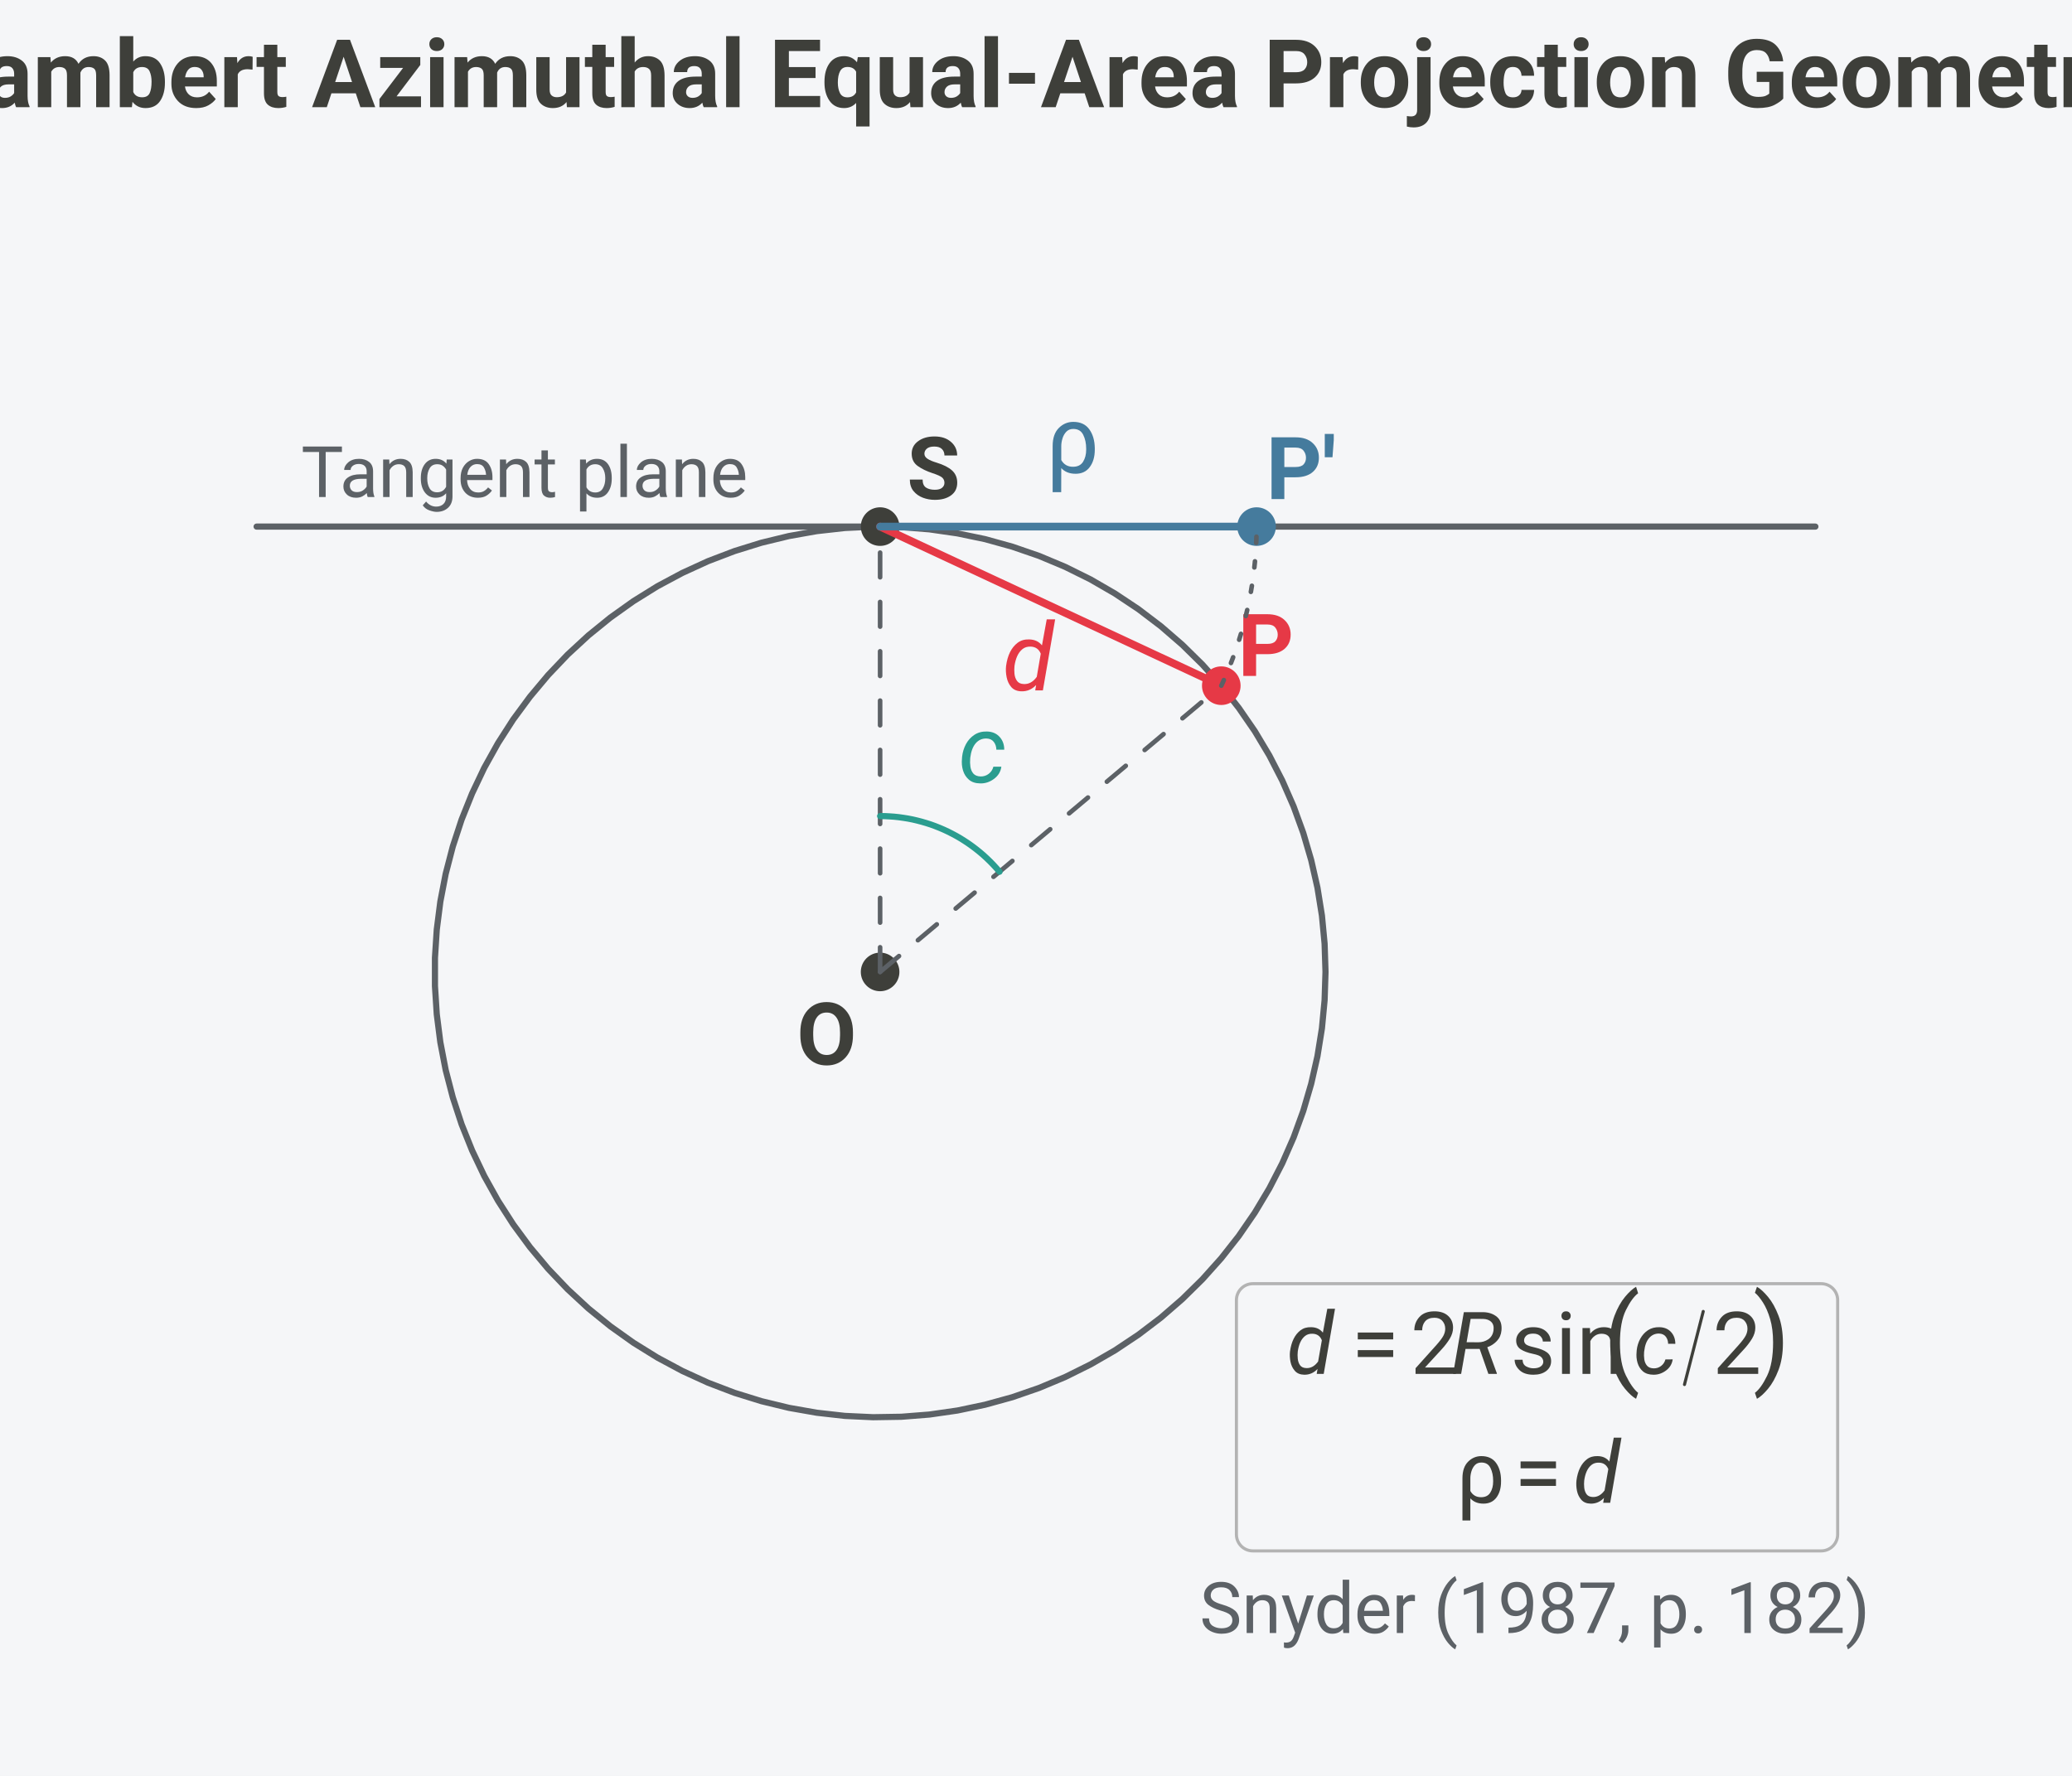
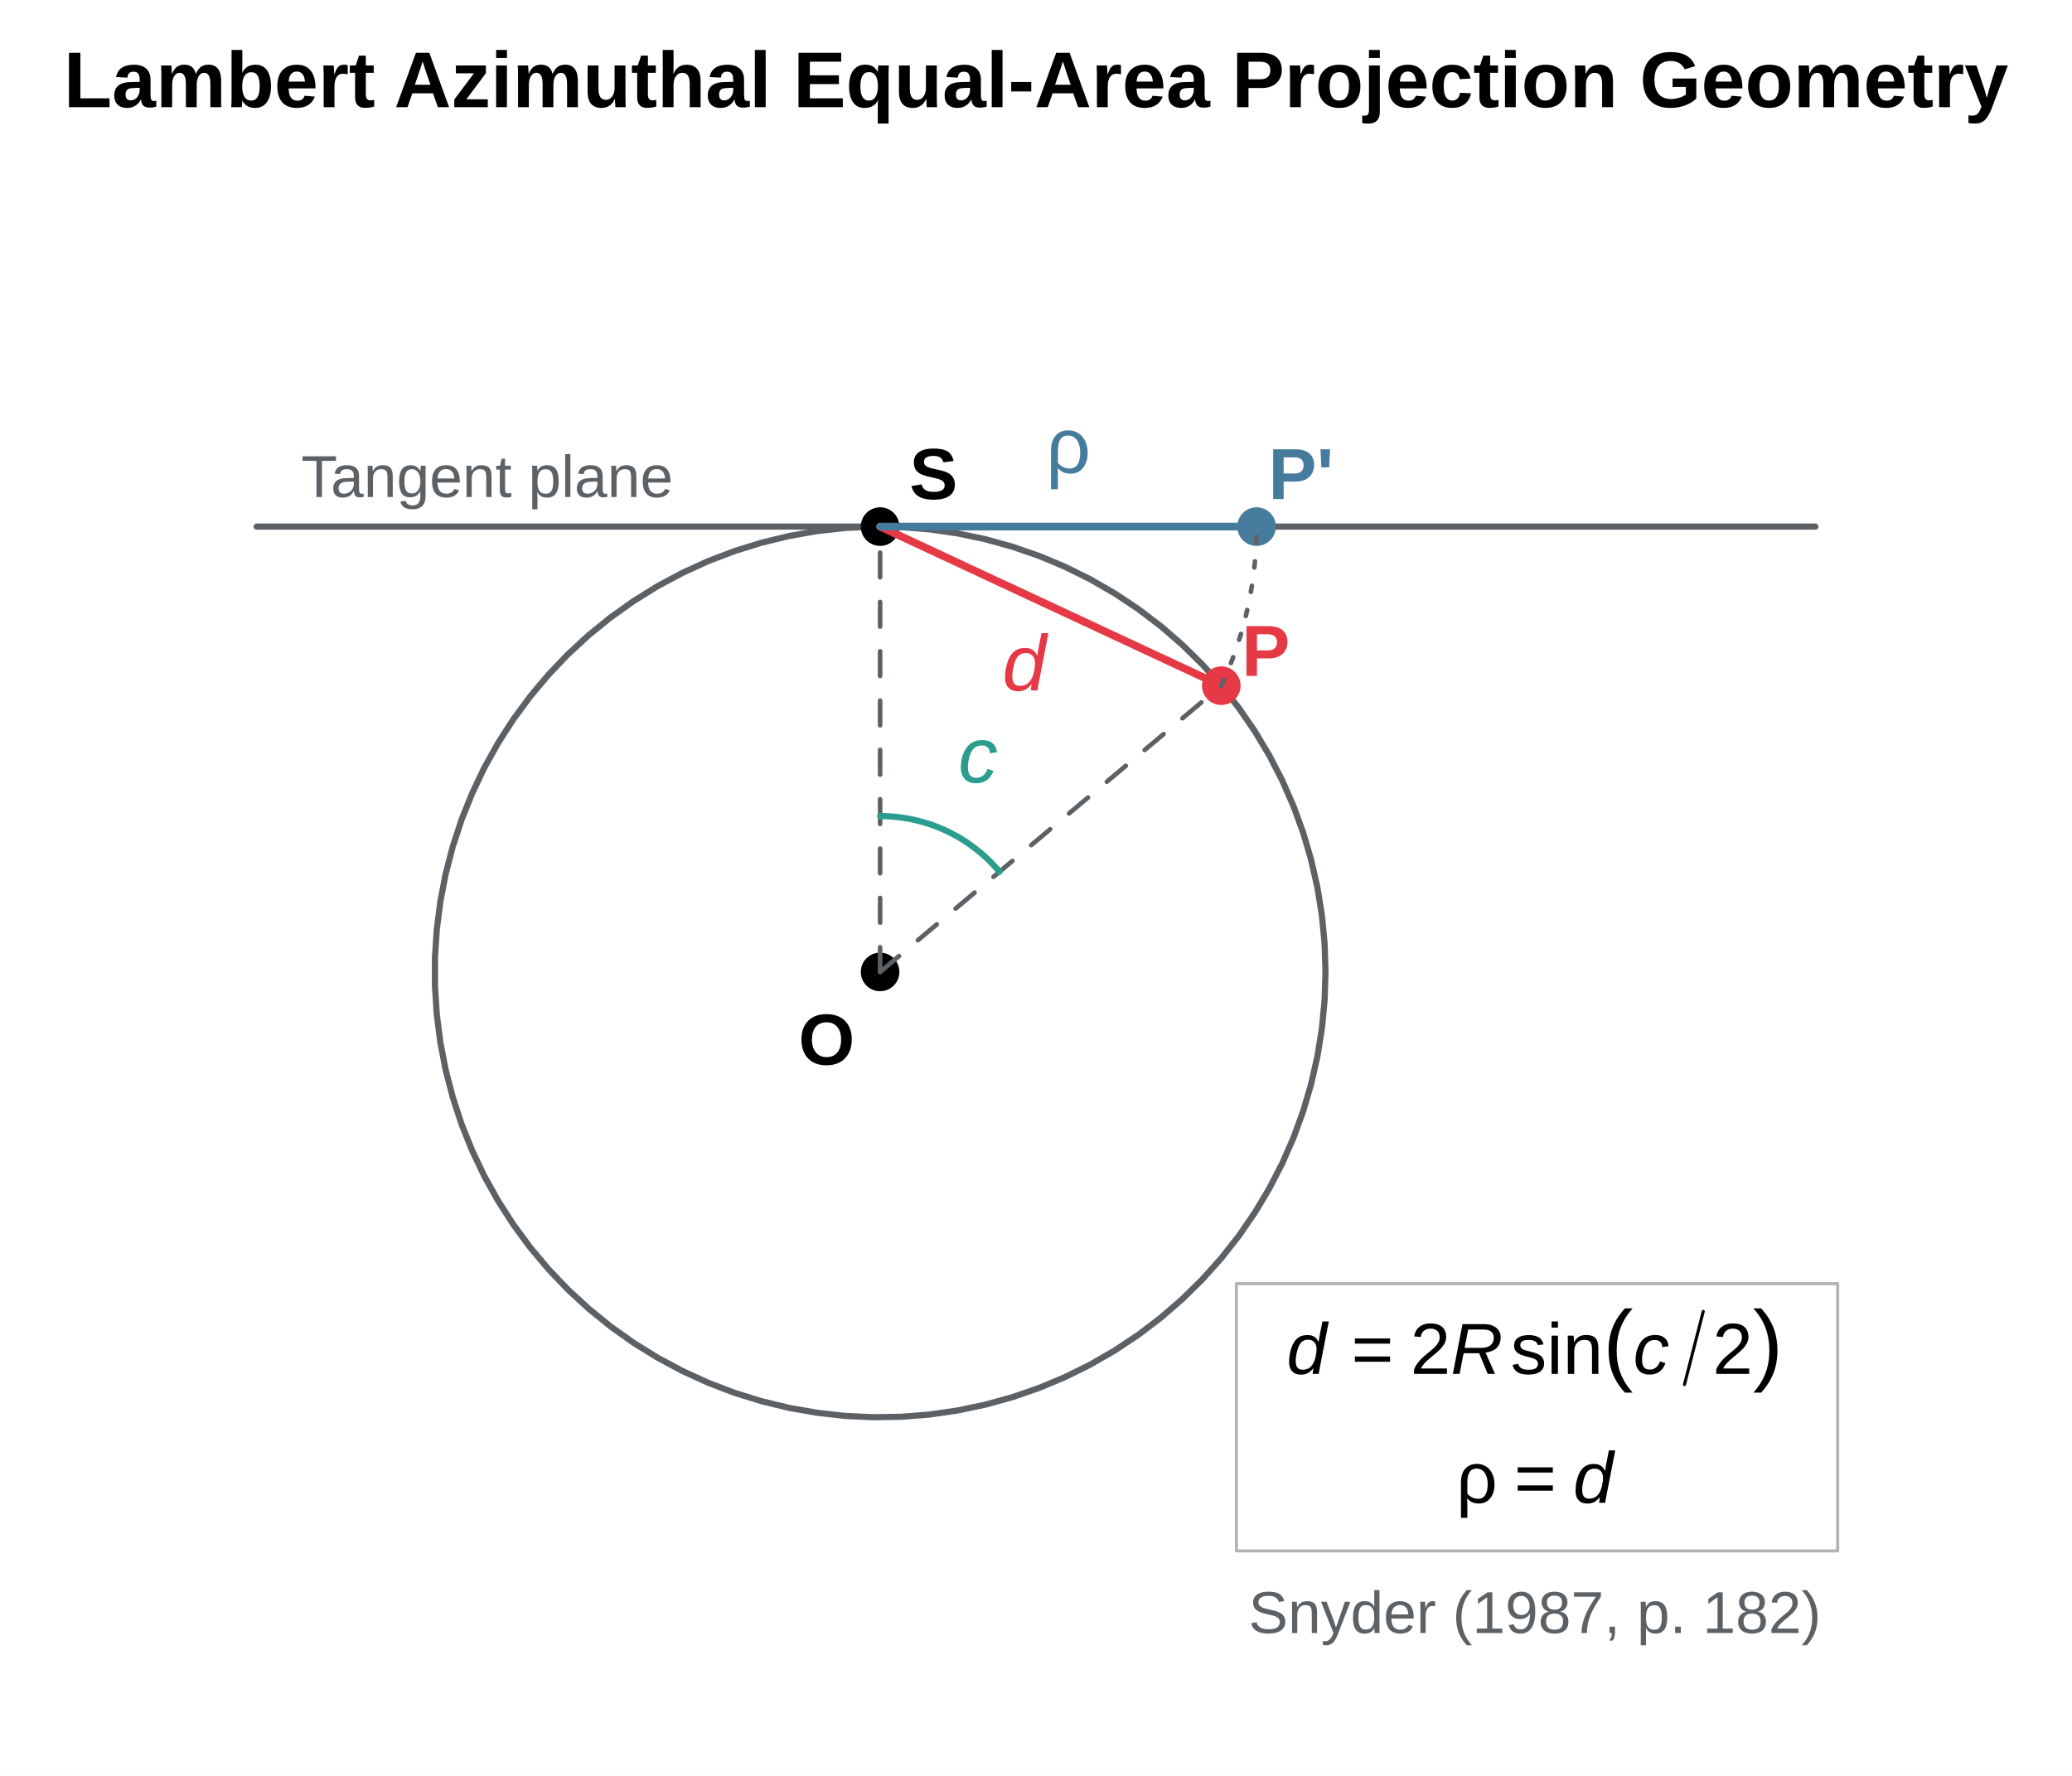
<svg xmlns="http://www.w3.org/2000/svg" width="504.00pt" height="432.00pt" viewBox="0 0 504.00 432.00">
  <g class="svglite">
    <defs>
      <style type="text/css">
-     /* theme-aware-processed */
-     .svglite line, .svglite polyline, .svglite polygon, .svglite path, .svglite circle {
+     .svglite line, .svglite polyline, .svglite polygon, .svglite path, .svglite rect, .svglite circle {
      fill: none;
-       stroke: #3E3F3A;
-       stroke-linecap: round;
-       stroke-linejoin: round;
-       stroke-miterlimit: 10.00;
-     }
-     .svglite &gt; g &gt; rect {
-       fill: none;
-       stroke: #3E3F3A;
+       stroke: #000000;
      stroke-linecap: round;
      stroke-linejoin: round;
      stroke-miterlimit: 10.00;
    }
    .svglite text {
      white-space: pre;
-       fill: #3E3F3A;
    }
    .svglite g.glyphgroup path {
      fill: inherit;
      stroke: none;
    }
  </style>
    </defs>
-     <rect class="svg-bg" width="100%" height="100%" style="stroke: none; fill: #F5F6F8;" />
+     <rect width="100%" height="100%" style="stroke: none; fill: #FFFFFF;" />
    <defs>
      <clipPath id="cpMC4wMHw1MDQuMDB8MC4wMHw0MzIuMDA=">
        <rect x="0.00" y="0.00" width="504.00" height="432.00" />
      </clipPath>
    </defs>
    <g clip-path="url(#cpMC4wMHw1MDQuMDB8MC4wMHw0MzIuMDA=)">
-       <text x="252.00" y="26.07" text-anchor="middle" style="font-size: 1.92em; font-weight: bold; font-family: &quot;Roboto&quot;, -apple-system, BlinkMacSystemFont, &quot;Segoe UI&quot;, system-ui, sans-serif;">Lambert Azimuthal Equal-Area Projection Geometry</text>
+       <text x="252.00" y="26.07" text-anchor="middle" style="font-size: 19.20px; font-weight: bold; font-family: &quot;Arial&quot;;" textLength="472.66px" lengthAdjust="spacingAndGlyphs">Lambert Azimuthal Equal-Area Projection Geometry</text>
    </g>
    <defs>
      <clipPath id="cpMTkuMjB8NDg0LjgwfDM4LjQwfDQxMi44MA==">
        <rect x="19.20" y="38.40" width="465.60" height="374.40" />
      </clipPath>
    </defs>
    <g clip-path="url(#cpMTkuMjB8NDg0LjgwfDM4LjQwfDQxMi44MA==)">
      <polyline points="322.42,236.43 322.20,229.56 321.55,222.72 320.46,215.93 318.94,209.23 317.01,202.63 314.66,196.17 311.90,189.87 308.75,183.76 305.22,177.86 301.32,172.20 297.07,166.80 292.49,161.67 287.59,156.85 282.39,152.35 276.92,148.19 271.20,144.38 265.25,140.94 259.09,137.89 252.75,135.23 246.25,132.99 239.62,131.15 232.90,129.75 226.09,128.77 219.24,128.22 212.36,128.11 205.50,128.44 198.67,129.20 191.90,130.40 185.22,132.02 178.65,134.06 172.23,136.51 165.98,139.37 159.92,142.61 154.08,146.24 148.48,150.23 143.14,154.56 138.09,159.22 133.35,164.20 128.93,169.47 124.85,175.00 121.14,180.78 117.79,186.79 114.84,193.00 112.28,199.38 110.14,205.91 108.41,212.57 107.11,219.32 106.24,226.14 105.80,233.00 105.80,239.87 106.24,246.73 107.11,253.55 108.41,260.30 110.14,266.95 112.28,273.49 114.84,279.87 117.79,286.07 121.14,292.08 124.85,297.86 128.93,303.40 133.35,308.67 138.09,313.64 143.14,318.31 148.48,322.64 154.08,326.63 159.92,330.25 165.98,333.50 172.23,336.36 178.65,338.81 185.22,340.85 191.90,342.47 198.67,343.66 205.50,344.43 212.36,344.75 219.24,344.64 226.09,344.10 232.90,343.12 239.62,341.71 246.25,339.88 252.75,337.63 259.09,334.98 265.25,331.92 271.20,328.49 276.92,324.68 282.39,320.52 287.59,316.01 292.49,311.19 297.07,306.07 301.32,300.67 305.22,295.00 308.75,289.10 311.90,282.99 314.66,276.70 317.01,270.24 318.94,263.64 320.46,256.94 321.55,250.15 322.20,243.30 322.42,236.43 " style="stroke-width: 1.50; stroke: #5C6166;" />
      <polyline points="62.42,128.10 441.58,128.10 " style="stroke-width: 1.50; stroke: #5C6166;" />
-       <text x="73.25" y="120.91" style="font-size: 1.44em;fill: #5C6166; font-family: &quot;Roboto&quot;, -apple-system, BlinkMacSystemFont, &quot;Segoe UI&quot;, system-ui, sans-serif;">Tangent plane</text>
-       <circle class="theme-fill-fg" cx="214.08" cy="236.43" r="4.32" style="stroke-width: 0.75; fill: #3E3F3A;" />
-       <text x="201.08" y="258.98" text-anchor="middle" style="font-size: 1.76em; font-weight: bold; font-family: &quot;Roboto&quot;, -apple-system, BlinkMacSystemFont, &quot;Segoe UI&quot;, system-ui, sans-serif;">O</text>
-       <circle class="theme-fill-fg" cx="214.08" cy="128.10" r="4.32" style="stroke-width: 0.75; fill: #3E3F3A;" />
-       <text x="227.08" y="121.39" text-anchor="middle" style="font-size: 1.76em; font-weight: bold; font-family: &quot;Roboto&quot;, -apple-system, BlinkMacSystemFont, &quot;Segoe UI&quot;, system-ui, sans-serif;">S</text>
+       <text x="73.25" y="120.91" style="font-size: 14.40px;fill: #5C6166; font-family: &quot;Arial&quot;;" textLength="90.41px" lengthAdjust="spacingAndGlyphs">Tangent plane</text>
+       <circle cx="214.08" cy="236.43" r="4.32" style="stroke-width: 0.75; fill: #000000;" />
+       <text x="201.08" y="258.98" text-anchor="middle" style="font-size: 17.60px; font-weight: bold; font-family: &quot;Arial&quot;;" textLength="13.69px" lengthAdjust="spacingAndGlyphs">O</text>
+       <circle cx="214.08" cy="128.10" r="4.32" style="stroke-width: 0.75; fill: #000000;" />
+       <text x="227.08" y="121.39" text-anchor="middle" style="font-size: 17.60px; font-weight: bold; font-family: &quot;Arial&quot;;" textLength="11.73px" lengthAdjust="spacingAndGlyphs">S</text>
      <circle cx="297.07" cy="166.80" r="4.32" style="stroke-width: 0.75; stroke: #E63946; fill: #E63946;" />
-       <text x="307.90" y="164.43" text-anchor="middle" style="font-size: 1.76em; font-weight: bold;fill: #E63946; font-family: &quot;Roboto&quot;, -apple-system, BlinkMacSystemFont, &quot;Segoe UI&quot;, system-ui, sans-serif;">P</text>
+       <text x="307.90" y="164.43" text-anchor="middle" style="font-size: 17.60px; font-weight: bold;fill: #E63946; font-family: &quot;Arial&quot;;" textLength="11.73px" lengthAdjust="spacingAndGlyphs">P</text>
      <polyline points="214.08,236.43 214.08,128.10 " style="stroke-width: 1.12; stroke: #5C6166; stroke-dasharray: 6.00,6.00;" />
      <polyline points="214.08,236.43 297.07,166.80 " style="stroke-width: 1.12; stroke: #5C6166; stroke-dasharray: 6.00,6.00;" />
      <circle cx="305.65" cy="128.10" r="4.32" style="stroke-width: 0.75; stroke: #457B9D; fill: #457B9D;" />
-       <text x="316.48" y="121.40" text-anchor="middle" style="font-size: 1.76em; font-weight: bold;fill: #457B9D; font-family: &quot;Roboto&quot;, -apple-system, BlinkMacSystemFont, &quot;Segoe UI&quot;, system-ui, sans-serif;">P'</text>
+       <text x="316.48" y="121.40" text-anchor="middle" style="font-size: 17.60px; font-weight: bold;fill: #457B9D; font-family: &quot;Arial&quot;;" textLength="15.92px" lengthAdjust="spacingAndGlyphs">P'</text>
      <polyline points="214.08,128.10 297.07,166.80 " style="stroke-width: 1.88; stroke: #E63946;" />
      <polyline points="214.08,128.10 305.65,128.10 " style="stroke-width: 1.88; stroke: #457B9D;" />
      <polyline points="297.07,166.80 297.36,166.18 297.63,165.57 297.91,164.95 298.18,164.33 298.45,163.70 298.71,163.08 298.96,162.45 299.21,161.82 299.46,161.19 299.70,160.56 299.94,159.93 300.17,159.29 300.40,158.65 300.63,158.01 300.85,157.37 301.06,156.73 301.27,156.09 301.47,155.44 301.67,154.79 301.87,154.15 302.06,153.50 302.24,152.84 302.42,152.19 302.60,151.54 302.77,150.88 302.94,150.23 303.10,149.57 303.25,148.91 303.41,148.25 303.55,147.59 303.69,146.93 303.83,146.26 303.96,145.60 304.09,144.93 304.21,144.27 304.33,143.60 304.44,142.93 304.55,142.26 304.65,141.59 304.75,140.92 304.84,140.25 304.93,139.58 305.01,138.91 305.09,138.24 305.16,137.56 305.23,136.89 305.29,136.22 305.35,135.54 305.40,134.87 305.45,134.19 305.49,133.51 305.53,132.84 305.56,132.16 305.59,131.49 305.61,130.81 305.63,130.13 305.64,129.45 305.65,128.78 305.65,128.10 " style="stroke-width: 1.12; stroke: #5C6166; stroke-dasharray: 1.50,4.50;" />
      <polyline points="214.08,198.52 215.22,198.53 216.36,198.59 217.50,198.67 218.64,198.79 219.77,198.95 220.89,199.13 222.01,199.35 223.12,199.61 224.23,199.90 225.32,200.22 226.41,200.57 227.48,200.96 228.54,201.38 229.59,201.83 230.62,202.31 231.64,202.83 232.65,203.37 233.63,203.94 234.60,204.55 235.55,205.18 236.48,205.84 237.39,206.53 238.28,207.24 239.15,207.98 239.99,208.75 240.81,209.54 241.61,210.36 242.38,211.20 243.13,212.06 " style="stroke-width: 1.50; stroke: #2A9D8F;" />
-       <text x="233.09" y="190.35" style="font-size: 1.92em; font-style: italic;fill: #2A9D8F; font-family: &quot;Roboto&quot;, -apple-system, BlinkMacSystemFont, &quot;Segoe UI&quot;, system-ui, sans-serif;">c</text>
-       <text x="243.83" y="167.95" style="font-size: 1.92em; font-style: italic;fill: #E63946; font-family: &quot;Roboto&quot;, -apple-system, BlinkMacSystemFont, &quot;Segoe UI&quot;, system-ui, sans-serif;">d</text>
-       <text x="254.41" y="115.03" style="font-size: 1.92em;fill: #457B9D; font-family: &quot;Roboto&quot;, -apple-system, BlinkMacSystemFont, &quot;Segoe UI&quot;, system-ui, sans-serif;">ρ</text>
-       <rect rx="4" x="300.75" y="312.27" width="146.25" height="65.00" style="stroke-width: 0.75; stroke: #B3B3B3; fill: #F5F6F8;" />
-       <text x="312.97" y="334.21" style="font-size: 1.76em; font-style: italic; font-family: &quot;Roboto&quot;, -apple-system, BlinkMacSystemFont, &quot;Segoe UI&quot;, system-ui, sans-serif;">d</text>
-       <text x="328.71" y="334.21" style="font-size: 1.76em; font-family: &quot;Roboto&quot;, -apple-system, BlinkMacSystemFont, &quot;Segoe UI&quot;, system-ui, sans-serif;">=</text>
-       <text x="343.06" y="334.21" style="font-size: 1.76em; font-family: &quot;Roboto&quot;, -apple-system, BlinkMacSystemFont, &quot;Segoe UI&quot;, system-ui, sans-serif;">2</text>
-       <text x="352.85" y="334.21" style="font-size: 1.76em; font-style: italic; font-family: &quot;Roboto&quot;, -apple-system, BlinkMacSystemFont, &quot;Segoe UI&quot;, system-ui, sans-serif;">R</text>
-       <text x="367.44" y="334.21" style="font-size: 1.76em; font-family: &quot;Roboto&quot;, -apple-system, BlinkMacSystemFont, &quot;Segoe UI&quot;, system-ui, sans-serif;">sin</text>
-       <text x="389.93" y="334.21" style="font-size: 2.2em; font-family: &quot;Roboto&quot;, -apple-system, BlinkMacSystemFont, &quot;Segoe UI&quot;, system-ui, sans-serif;">(</text>
-       <text x="397.26" y="334.21" style="font-size: 1.76em; font-style: italic; font-family: &quot;Roboto&quot;, -apple-system, BlinkMacSystemFont, &quot;Segoe UI&quot;, system-ui, sans-serif;">c</text>
+       <text x="233.09" y="190.35" style="font-size: 19.20px; font-style: italic;fill: #2A9D8F; font-family: &quot;Arial&quot;;" textLength="9.59px" lengthAdjust="spacingAndGlyphs">c</text>
+       <text x="243.83" y="167.95" style="font-size: 19.20px; font-style: italic;fill: #E63946; font-family: &quot;Arial&quot;;" textLength="10.67px" lengthAdjust="spacingAndGlyphs">d</text>
+       <text x="254.41" y="115.03" style="font-size: 19.20px;fill: #457B9D; font-family: &quot;Arial&quot;;" textLength="10.92px" lengthAdjust="spacingAndGlyphs">ρ</text>
+       <rect x="300.75" y="312.27" width="146.25" height="65.00" style="stroke-width: 0.75; stroke: #B3B3B3; fill: #FFFFFF;" />
+       <text x="312.97" y="334.21" style="font-size: 17.60px; font-style: italic; font-family: &quot;Arial&quot;;" textLength="9.78px" lengthAdjust="spacingAndGlyphs">d</text>
+       <text x="328.71" y="334.21" style="font-size: 17.60px; font-family: &quot;Arial&quot;;" textLength="10.28px" lengthAdjust="spacingAndGlyphs">=</text>
+       <text x="343.06" y="334.21" style="font-size: 17.60px; font-family: &quot;Arial&quot;;" textLength="9.78px" lengthAdjust="spacingAndGlyphs">2</text>
+       <text x="352.85" y="334.21" style="font-size: 17.60px; font-style: italic; font-family: &quot;Arial&quot;;" textLength="12.70px" lengthAdjust="spacingAndGlyphs">R</text>
+       <text x="367.44" y="334.21" style="font-size: 17.60px; font-family: &quot;Arial&quot;;" textLength="22.48px" lengthAdjust="spacingAndGlyphs">sin</text>
+       <text x="389.93" y="334.21" style="font-size: 22.00px; font-family: &quot;Arial&quot;;" textLength="7.33px" lengthAdjust="spacingAndGlyphs">(</text>
+       <text x="397.26" y="334.21" style="font-size: 17.60px; font-style: italic; font-family: &quot;Arial&quot;;" textLength="8.80px" lengthAdjust="spacingAndGlyphs">c</text>
      <polyline points="409.74,336.80 414.30,319.02 " style="stroke-width: 0.75;" />
-       <text x="416.58" y="334.21" style="font-size: 1.76em; font-family: &quot;Roboto&quot;, -apple-system, BlinkMacSystemFont, &quot;Segoe UI&quot;, system-ui, sans-serif;">2</text>
-       <text x="426.37" y="334.21" style="font-size: 2.2em; font-family: &quot;Roboto&quot;, -apple-system, BlinkMacSystemFont, &quot;Segoe UI&quot;, system-ui, sans-serif;">)</text>
-       <text x="354.23" y="365.57" style="font-size: 1.76em; font-family: &quot;Roboto&quot;, -apple-system, BlinkMacSystemFont, &quot;Segoe UI&quot;, system-ui, sans-serif;">ρ</text>
-       <text x="368.31" y="365.57" style="font-size: 1.76em; font-family: &quot;Roboto&quot;, -apple-system, BlinkMacSystemFont, &quot;Segoe UI&quot;, system-ui, sans-serif;">=</text>
-       <text x="382.65" y="365.57" style="font-size: 1.76em; font-style: italic; font-family: &quot;Roboto&quot;, -apple-system, BlinkMacSystemFont, &quot;Segoe UI&quot;, system-ui, sans-serif;">d</text>
-       <text x="373.33" y="397.25" text-anchor="middle" style="font-size: 1.44em;fill: #5C6166; font-family: &quot;Roboto&quot;, -apple-system, BlinkMacSystemFont, &quot;Segoe UI&quot;, system-ui, sans-serif;">Snyder (1987, p. 182)</text>
+       <text x="416.58" y="334.21" style="font-size: 17.60px; font-family: &quot;Arial&quot;;" textLength="9.78px" lengthAdjust="spacingAndGlyphs">2</text>
+       <text x="426.37" y="334.21" style="font-size: 22.00px; font-family: &quot;Arial&quot;;" textLength="7.33px" lengthAdjust="spacingAndGlyphs">)</text>
+       <text x="354.23" y="365.57" style="font-size: 17.60px; font-family: &quot;Arial&quot;;" textLength="10.02px" lengthAdjust="spacingAndGlyphs">ρ</text>
+       <text x="368.31" y="365.57" style="font-size: 17.60px; font-family: &quot;Arial&quot;;" textLength="10.28px" lengthAdjust="spacingAndGlyphs">=</text>
+       <text x="382.65" y="365.57" style="font-size: 17.60px; font-style: italic; font-family: &quot;Arial&quot;;" textLength="9.78px" lengthAdjust="spacingAndGlyphs">d</text>
+       <text x="373.33" y="397.25" text-anchor="middle" style="font-size: 14.40px;fill: #5C6166; font-family: &quot;Arial&quot;;" textLength="139.19px" lengthAdjust="spacingAndGlyphs">Snyder (1987, p. 182)</text>
    </g>
  </g>
</svg>
